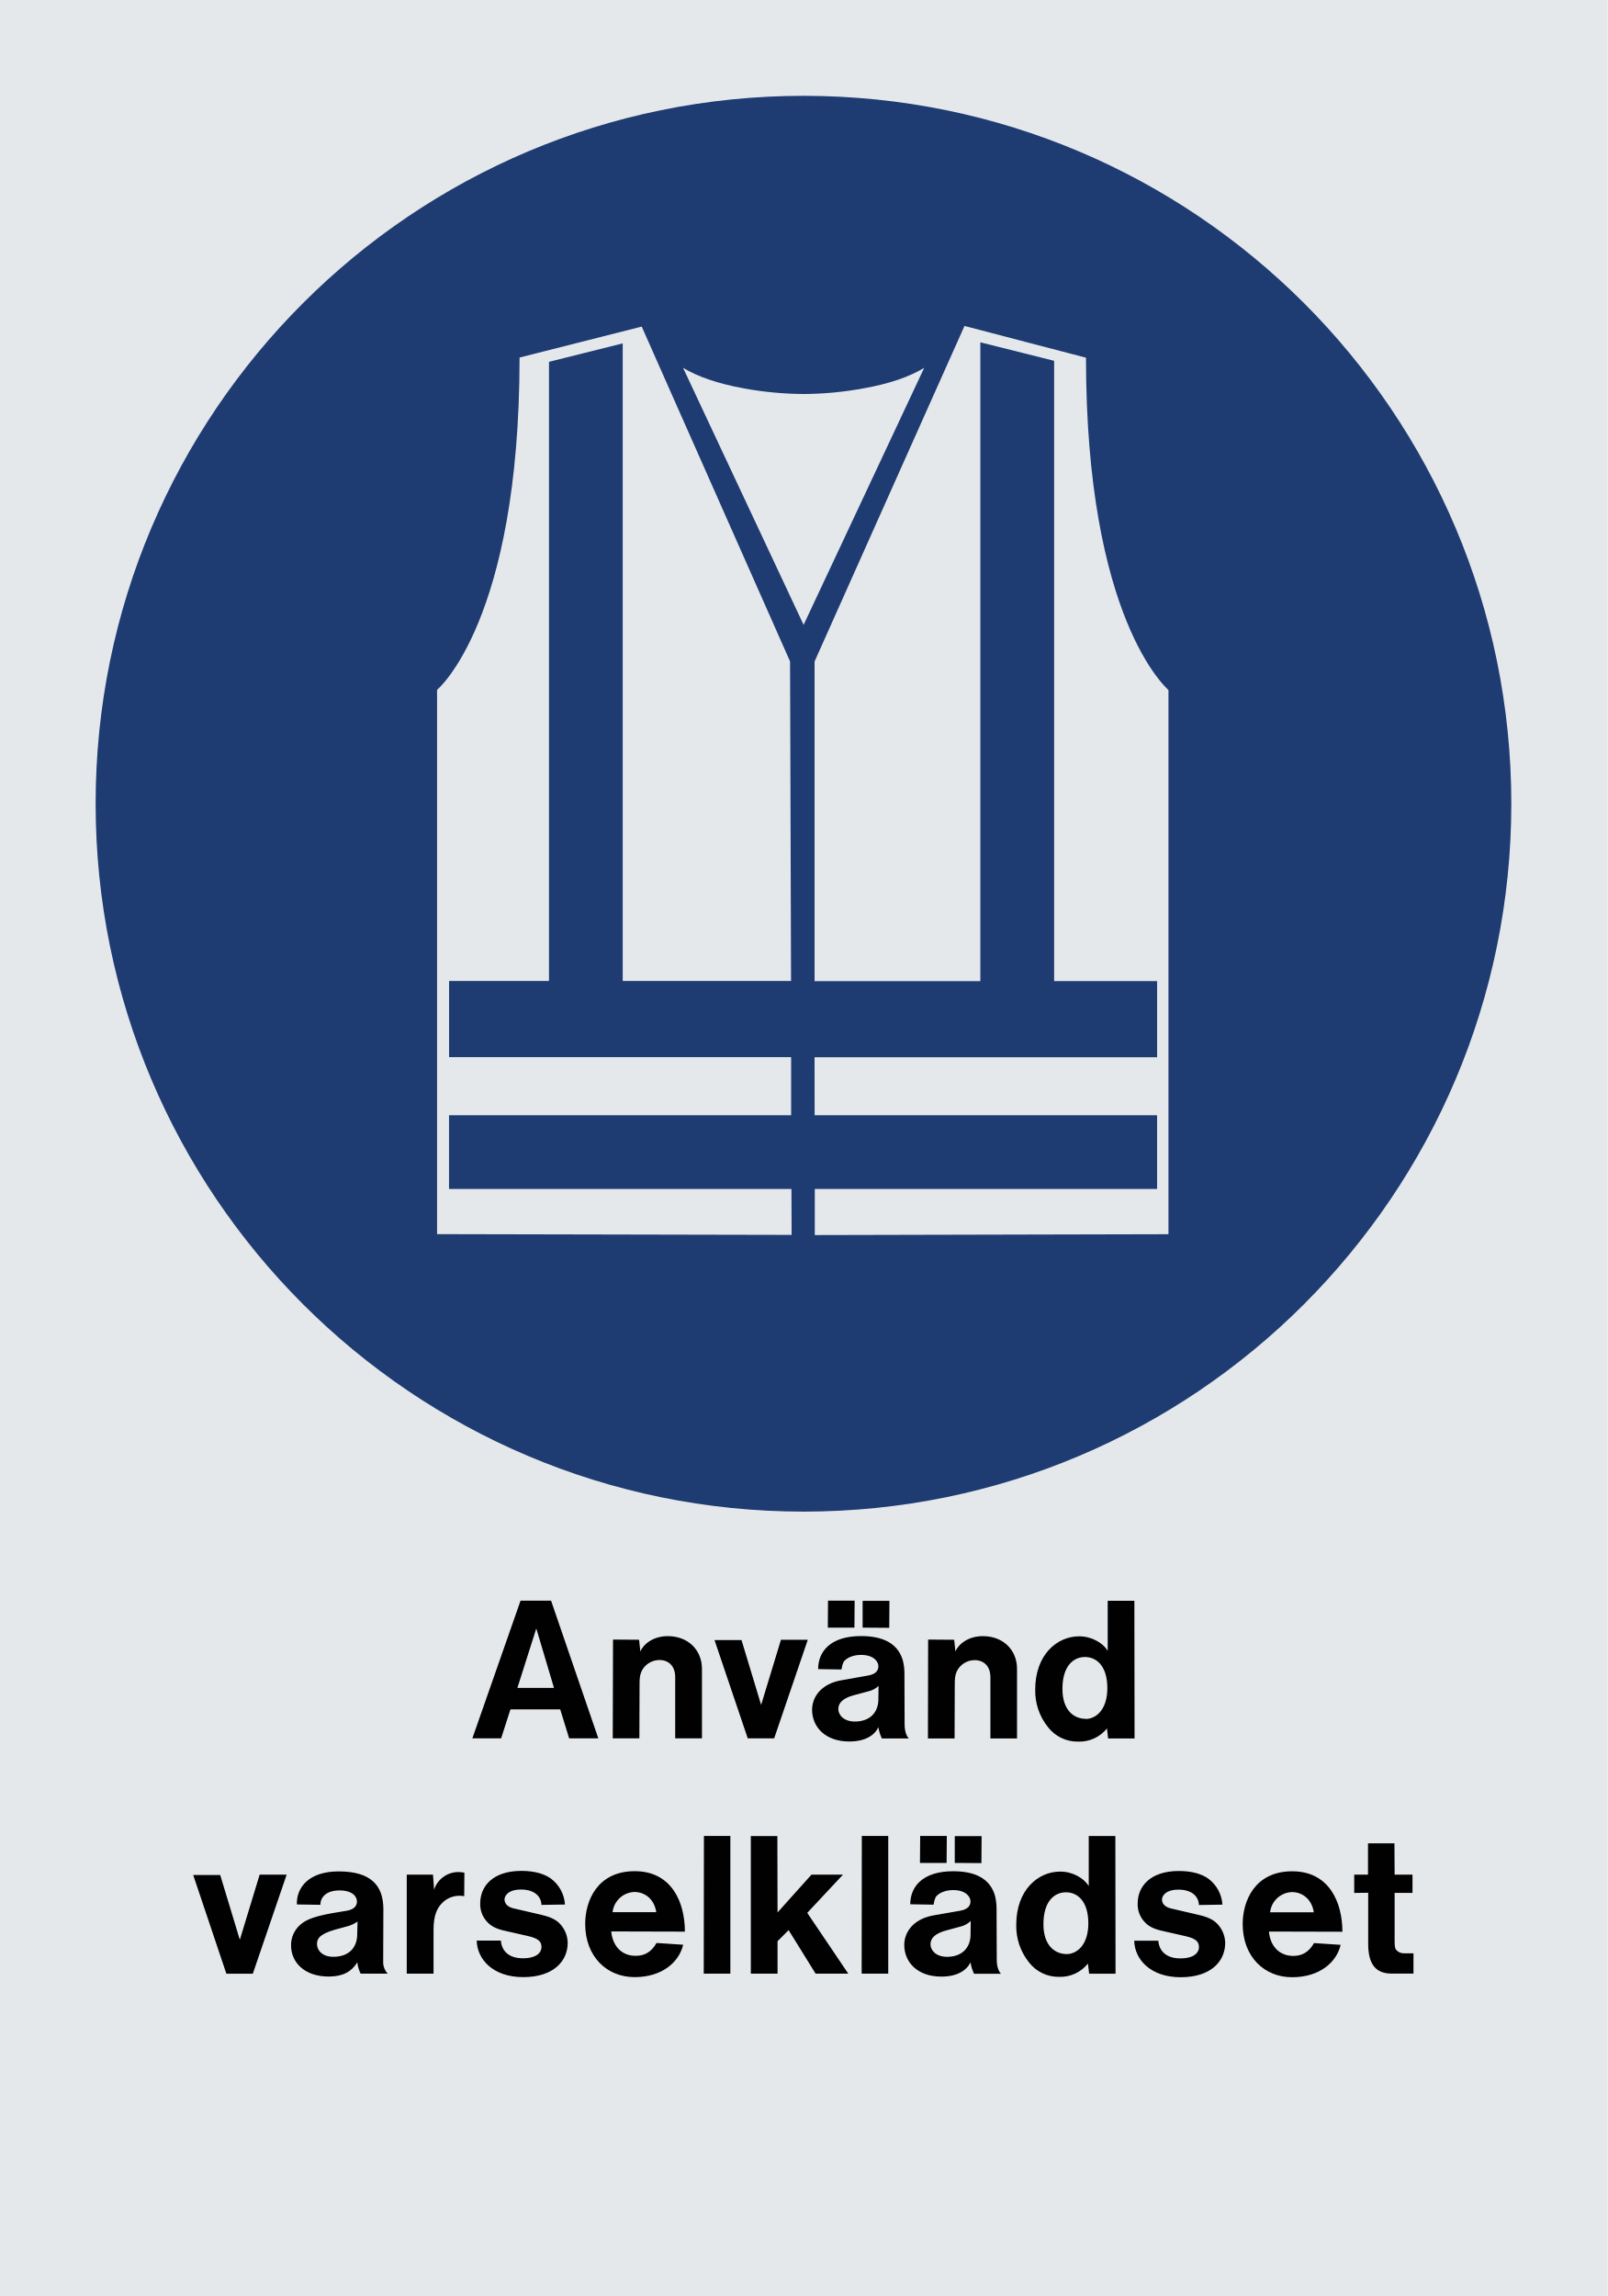
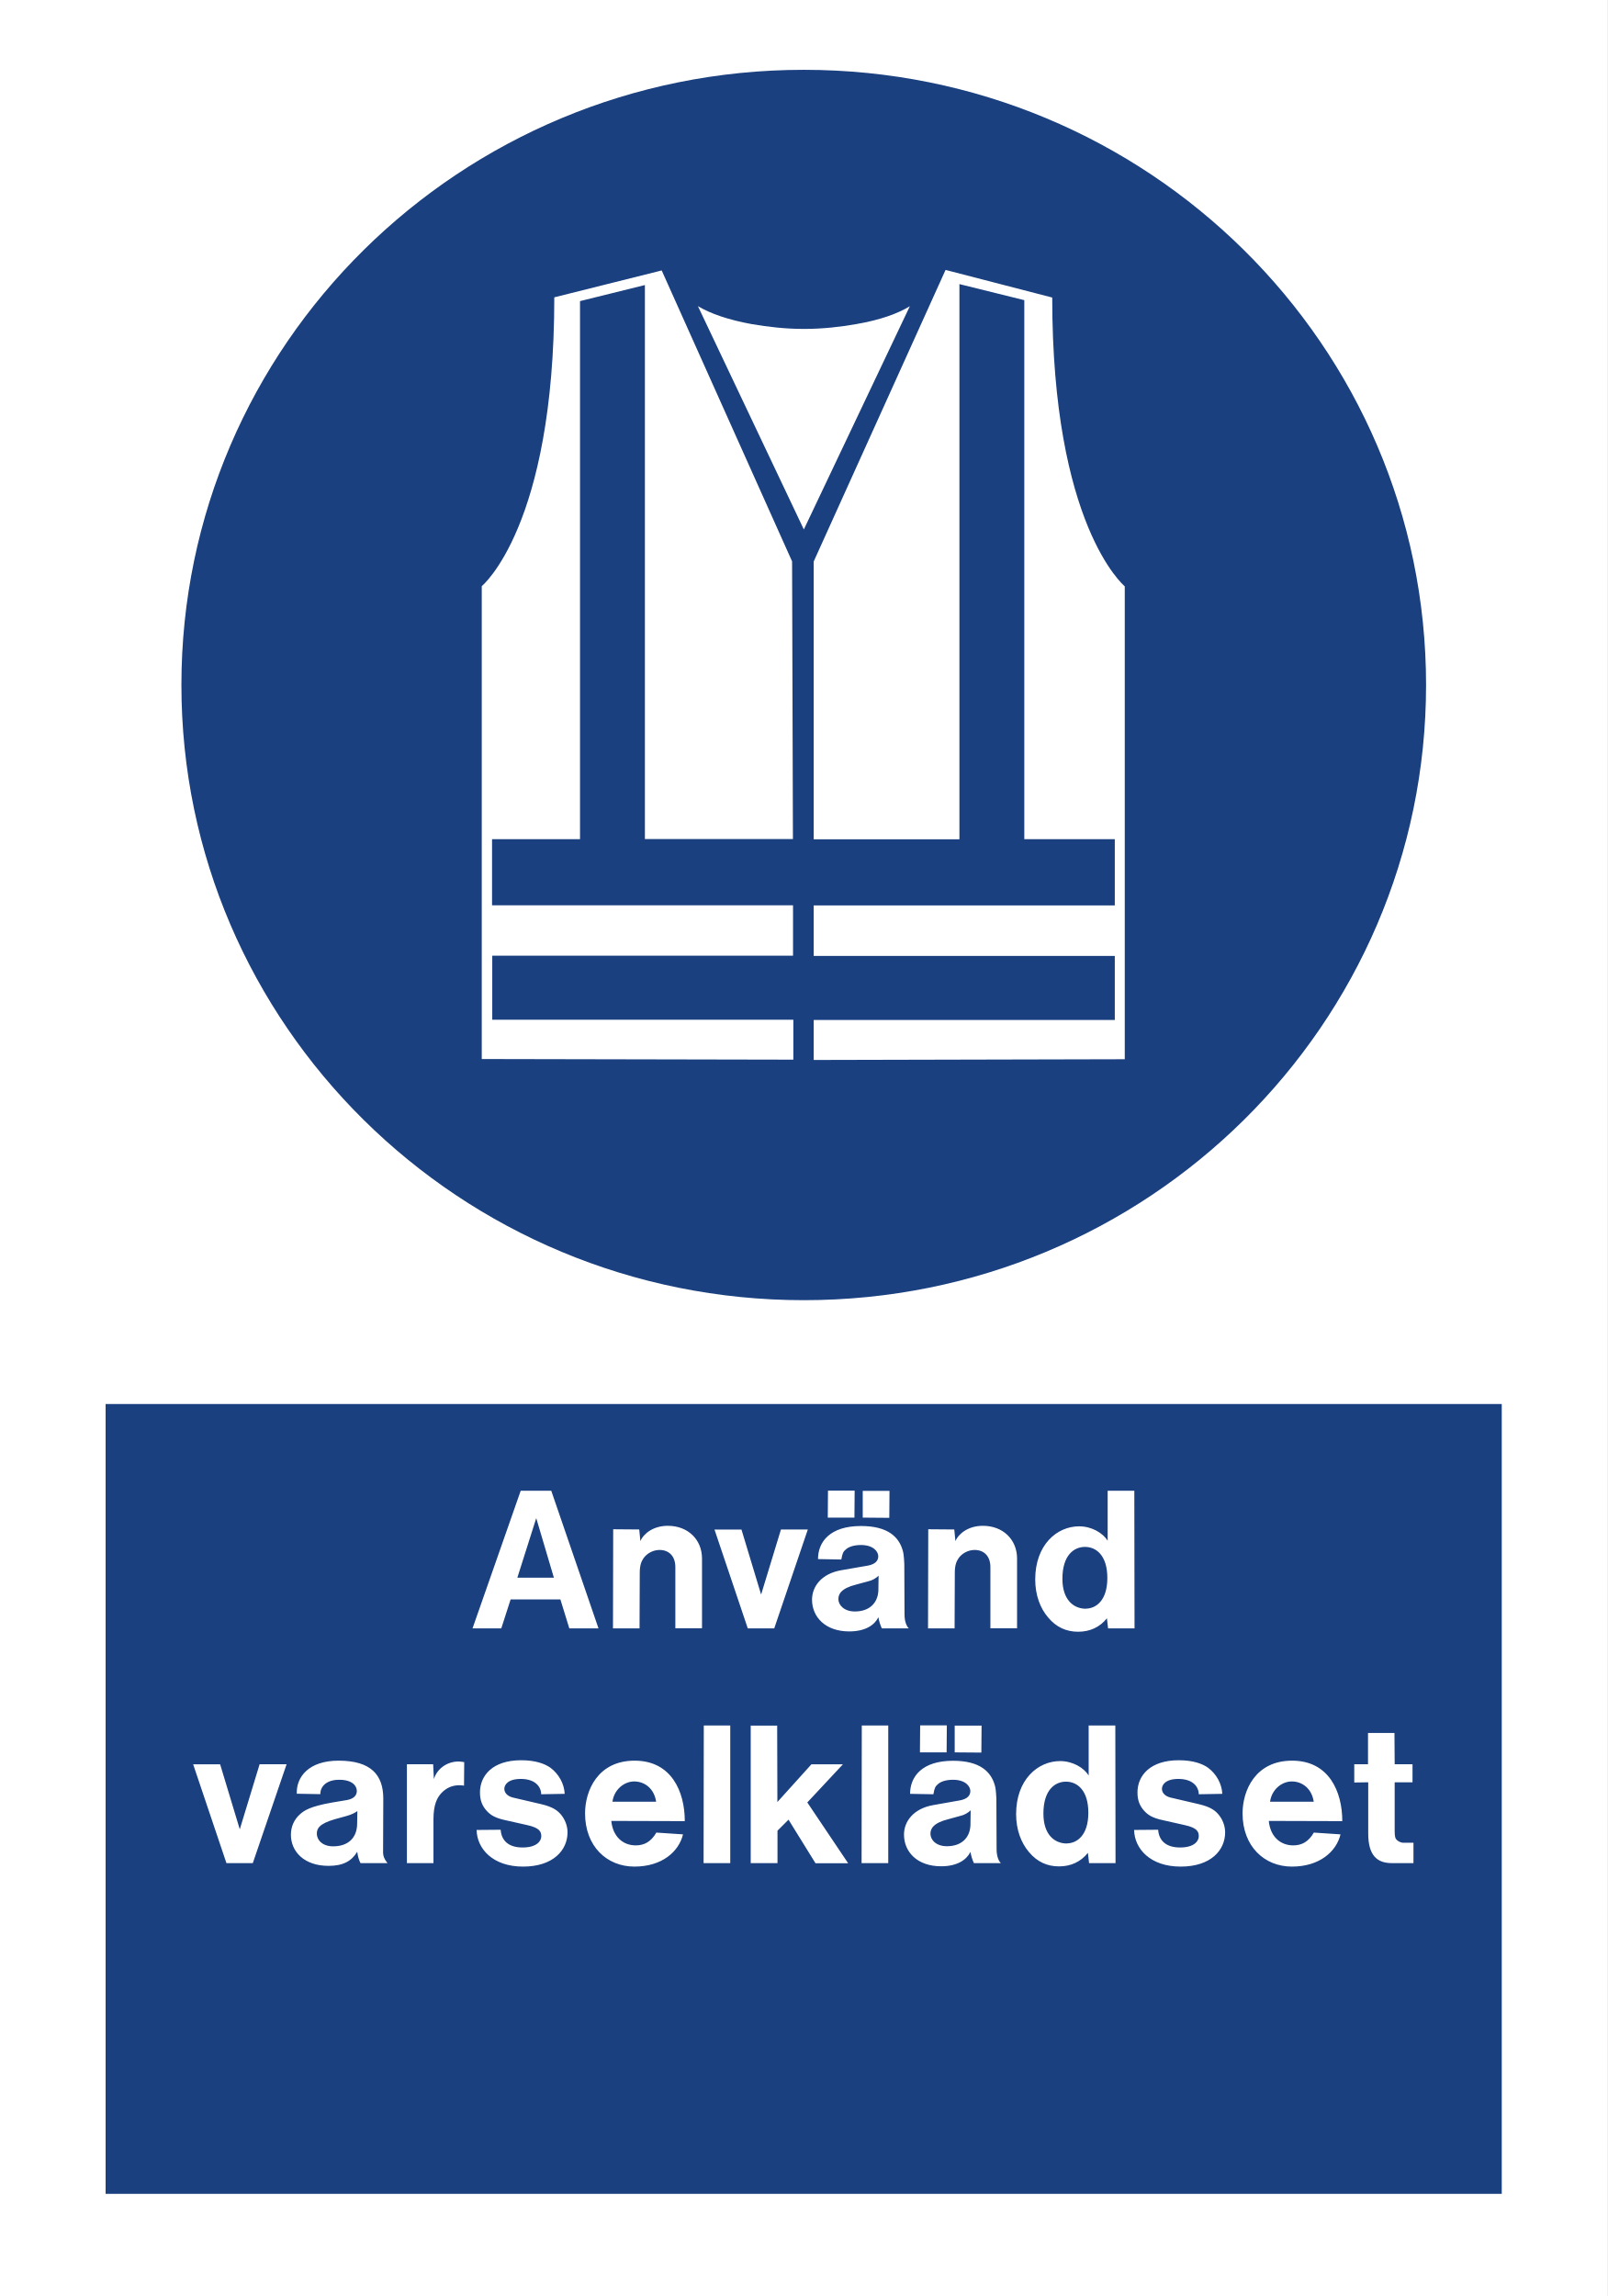
- <svg xmlns="http://www.w3.org/2000/svg" viewBox="0 0 595.28 850.36">
+ <svg xmlns="http://www.w3.org/2000/svg" id="Lager_1" data-name="Lager 1" viewBox="0 0 153.09 218.69">
  <defs>
-     <style>.a{fill:#e5e8eb;}.a,.b,.c{fill-rule:evenodd;}.b{fill:#000100;}.c{fill:#1e3b72;}</style>
+     <style>
+       .cls-1 {
+         fill: #1a4080;
+       }
+ 
+       .cls-1, .cls-2 {
+         fill-rule: evenodd;
+       }
+ 
+       .cls-2 {
+         fill: #fff;
+       }
+     </style>
  </defs>
-   <polyline class="a" points="0 850.36 595.28 850.36 595.28 0 0 0 0 850.36" />
-   <path class="b" d="M192.64,625.82l7-22,6.55,22H192.64Zm218.37,15,0.43,3.74h9.79l-0.07-51h-9.87v18.5c-1.8-2.88-5.9-5.33-10.58-5.33-8.21,0-16.27,6.84-16.27,19.66a21.39,21.39,0,0,0,4.75,14,13.77,13.77,0,0,0,11.16,5.33A13.06,13.06,0,0,0,411,640.86Zm-7.78-3.53c-4.61,0-8.71-3.31-8.71-11.09,0-8.71,4.25-11.81,8.35-11.81s8.28,3.1,8.28,11.52C411.15,634,406.9,637.26,403.23,637.34Zm-58.53,7.27h9.87l0.07-20.52c0-2.88.58-4.25,1.37-5.4a7.4,7.4,0,0,1,6-3.09c3.38,0,5.83,2.23,5.83,6.33v22.68h9.86V618.76c0-6.84-5-12.1-12.67-12.1-5.25,0-8.93,2.81-10.15,5.69L354.42,608l-9.65-.07Zm-18.36-4.18a15,15,0,0,0,1.3,4.18h10c-0.58-.51-1.58-2.16-1.58-5.18L336,620.7a20.35,20.35,0,0,0-.58-5c-1.44-5-5.54-9.07-15.48-9.07-11.45,0-15.91,5.83-15.91,12.24l8.64,0.14c0.44-2.45.79-3,1.59-3.67s2.73-1.73,5.69-1.73c4.61,0,6.4,2.45,6.4,4.18s-1.15,3-3.81,3.46L312.66,623c-7.42,1.29-10.87,6.12-10.87,10.94,0,6.34,4.9,11.74,13.75,11.74C321.66,645.69,325,643.24,326.33,640.43Zm0.07-15.34-0.07,5.47c-0.21,4.61-3.31,7.78-8.71,7.78-4.1,0-6.12-2.45-6.12-4.61,0-1.73.86-4,6.7-5.4l4.32-1.15A8.13,8.13,0,0,0,326.41,625.1Zm-5.9-21.53,9.86,0.07,0.07-10h-9.93v9.94Zm-12.89,0h9.86l0.07-10h-9.86Zm-29.66,41h9.79L300.2,608h-9.94l-7.34,24.12-7.27-24h-10Zm-50,0h9.86l0.07-20.52c0-2.88.58-4.25,1.37-5.4a7.4,7.4,0,0,1,6-3.09c3.38,0,5.83,2.23,5.83,6.33v22.68H261V618.76c0-6.84-5-12.1-12.67-12.1-5.25,0-8.93,2.81-10.15,5.69L237.71,608l-9.65-.07Zm-52,0h10.65l3.46-10.73h18.43l3.31,10.73h10.8l-17.5-51h-11.3Z" transform="translate(-1 -0.69)" />
-   <path class="b" d="M84.85,731.69h9.79L107.17,695h-10l-7.34,24.12-7.27-24h-10Zm439.69,0v-7.56h-3.67a3.66,3.66,0,0,1-2.81-1.37c-0.21-.29-0.5-0.86-0.5-2.88V701.74h6.62V695h-6.62l-0.07-11.59h-9.79V695h-5.11v6.77l5.18-.07v18.94c0,8.28,3.39,11,8.78,11h8ZM471,716.07l27.22,0.07c0-10.87-4.9-22.39-18.58-22.39-14,0-18.36,11.16-18.36,19.51,0,12.17,8.06,19.73,18.29,19.73s16.49-5.55,18-12l-9.86-.65c-1.94,3.38-4.46,4.75-7.63,4.75C475.36,725.14,471.55,722,471,716.07Zm0.43-7.13a8.44,8.44,0,0,1,8.07-7.49c4,0,7.42,2.74,8.13,7.49H471.4Zm-50.33,10.51c0.15,6.91,6,13.54,17.21,13.54,11.45,0,16.49-6.12,16.49-12.67a10.41,10.41,0,0,0-2.31-6.41c-1.37-1.73-3.17-3-7.49-4l-10.51-2.45c-2.23-.58-3.1-1.94-3.1-3.24s1.3-3.67,6.12-3.67c5.18,0,7.49,2.74,7.56,5.69l8.71-.14a13,13,0,0,0-5.26-9.65c-2.16-1.51-5.55-2.81-10.87-2.81-10.58,0-15.26,5.69-15.26,12a9.45,9.45,0,0,0,2.59,6.91c1.3,1.37,2.88,2.52,7,3.38l7.92,1.8c4.61,1,5.18,2.45,5.18,4.18s-1.51,4.1-6.91,4.1c-5.18,0-7.85-2.73-8.14-6.55Zm-17.13,8.5,0.43,3.74h9.79l-0.07-51h-9.86v18.5c-1.8-2.88-5.9-5.33-10.58-5.33-8.21,0-16.27,6.84-16.27,19.66a21.41,21.41,0,0,0,4.75,14,13.79,13.79,0,0,0,11.16,5.33A13.07,13.07,0,0,0,403.94,727.95Zm-7.78-3.53c-4.61,0-8.71-3.31-8.71-11.09,0-8.71,4.25-11.8,8.35-11.8s8.28,3.09,8.28,11.52C404.09,721.11,399.84,724.35,396.17,724.42Zm-35.71,3.1a15,15,0,0,0,1.29,4.18h10c-0.58-.51-1.58-2.16-1.58-5.18l-0.07-18.72a20.42,20.42,0,0,0-.58-5c-1.44-5-5.55-9.07-15.48-9.07-11.45,0-15.91,5.83-15.91,12.24l8.64,0.14c0.43-2.45.79-3,1.59-3.67s2.73-1.73,5.68-1.73c4.61,0,6.41,2.45,6.41,4.18s-1.15,3-3.81,3.46l-9.86,1.73c-7.42,1.29-10.87,6.12-10.87,10.94,0,6.34,4.83,11.74,13.75,11.74C355.7,732.77,359.09,730.32,360.46,727.51Zm0.07-15.34-0.07,5.47c-0.21,4.61-3.31,7.78-8.71,7.78-4.11,0-6.12-2.45-6.12-4.61,0-1.73.86-4,6.7-5.4l4.25-1.15A8.37,8.37,0,0,0,360.53,712.18Zm-5.91-21.53,9.87,0.07,0.07-10h-9.94v9.94Zm-12.89,0h9.87l0.07-10h-9.86Zm-21.6,41H330v-51h-9.79Zm-41,0H289v-12l4.1-4.11,10,16.13h12.1L300,709.15,313.23,695H301.56L289,709l-0.07-28.29H279.1v51Zm-17.49,0h9.86v-51h-9.79Zm-34.2-15.62,27.22,0.07c0-10.87-4.9-22.39-18.57-22.39-14,0-18.36,11.16-18.36,19.51,0,12.17,8.07,19.73,18.29,19.73s16.49-5.55,18-12l-9.86-.65c-1.94,3.38-4.46,4.75-7.63,4.75C231.8,725.14,228,722,227.4,716.07Zm0.43-7.13a8.44,8.44,0,0,1,8.06-7.49c4,0,7.42,2.74,8.13,7.49h-16.2Zm-50.32,10.51c0.14,6.91,6,13.54,17.21,13.54,11.45,0,16.49-6.12,16.49-12.67a10.43,10.43,0,0,0-2.3-6.41c-1.37-1.73-3.17-3-7.49-4l-10.51-2.45c-2.23-.58-3.1-1.94-3.1-3.24s1.3-3.67,6.12-3.67c5.18,0,7.49,2.74,7.56,5.69l8.71-.14a13,13,0,0,0-5.26-9.65c-2.16-1.51-5.55-2.81-10.87-2.81-10.58,0-15.26,5.69-15.26,12a9.44,9.44,0,0,0,2.59,6.91c1.29,1.37,2.88,2.52,7,3.38l7.92,1.8c4.61,1,5.18,2.45,5.18,4.18s-1.51,4.1-6.91,4.1c-5.18,0-7.85-2.73-8.13-6.55Zm-25.85,12.24h9.86V715.42c0-5.47,1.37-8,3-9.72a8.84,8.84,0,0,1,6.7-2.88,11.5,11.5,0,0,1,1.66.14l0.07-8.71a14.21,14.21,0,0,0-2.09-.22,9.45,9.45,0,0,0-9.14,6.55L161.38,695h-9.72v36.65Zm-18.36-4.18a11.57,11.57,0,0,0,1.22,4.18h10a6.2,6.2,0,0,1-1.65-3.82L143,707.79c0-8.78-4.61-14-16.56-14-11.09,0-15.69,6-15.48,12.24l8.71,0.14c0-2.74,2.09-5.33,7.06-5.33s6.48,2.38,6.48,4.11c0,1.51-.94,2.88-3.6,3.38l-5.62.94c-8.13,1.44-10.3,3-11.81,4.32a9.94,9.94,0,0,0-3.38,7.63c0,6.05,4.75,11.52,14,11.52C128.12,732.7,131.22,730.9,133.31,727.51Zm0.07-15.12L133.31,717c0,5.18-3.24,8.42-8.85,8.42-4.11,0-6.05-2.45-6.05-4.68,0-1.73.58-3.67,6.77-5.4l4.25-1.15A12,12,0,0,0,133.38,712.4Z" transform="translate(-1 -0.69)" />
-   <path class="c" d="M343.32,136.92l-44.67,95.19L254,136.92c5.29,3.23,12.93,5.88,22.63,7.64a127.75,127.75,0,0,0,22,2.06,125.27,125.27,0,0,0,22-2.06C330.67,142.8,338,140.15,343.32,136.92ZM302.7,392.27H429.59V364.05l-38.15,0V134.32l-27.33-6.85V364.07h-61.4V245.69l55.53-124.28,45,11.76c0,96.95,30,122.5,30.55,123.09V457.8l-131,.31V441.05H429.58V413.74H302.73Zm-8.67,0,0,21.46H167.31l0,27.32H294.15l0.06,17-131.33-.28V256.2s30.56-25.26,30.56-123.09l45.25-11.46,54.94,124L294,364l-62.35,0V127.87l-27.31,6.83V364h-37l0,28.21H294ZM36.42,298.33c0,144.79,117.43,262.21,262.21,262.21S560.78,443.11,560.78,298.33,443.42,36.18,298.63,36.18,36.42,153.54,36.42,298.33Z" transform="translate(-1 -0.69)" />
+   <polyline class="cls-2" points="0 218.69 153.09 218.69 153.09 0 0 0 0 218.69" />
+   <path class="cls-1" d="M86.67,29.16l-10.1,21.27-10.09-21.27c1.2.72,2.92,1.31,5.12,1.71,1.53.26,3.18.46,4.98.46s3.52-.2,4.98-.46c2.26-.39,3.92-.98,5.12-1.71ZM77.5,86.24h28.69v-6.31s-8.62,0-8.62,0V28.59s-6.18-1.53-6.18-1.53v52.88h-13.88v-26.46l12.56-27.77,10.16,2.63c0,21.67,6.78,27.38,6.91,27.51v45.04l-29.63.07v-3.81h28.68v-6.1h-28.68s0-4.8,0-4.8ZM75.54,86.23v4.8s-28.65,0-28.65,0v6.1s28.68,0,28.68,0v3.8s-29.68-.06-29.68-.06v-45.04s6.91-5.65,6.91-27.51l10.23-2.56,12.42,27.71.08,26.45h-14.1s0-52.77,0-52.77l-6.18,1.53v51.25h-8.38v6.3h28.66ZM17.28,65.24c0,32.36,26.55,58.6,59.29,58.6s59.27-26.24,59.27-58.6S109.31,6.65,76.57,6.65s-59.29,26.23-59.29,58.59Z" />
+   <polyline class="cls-1" points="10.06 133.73 143.05 133.73 143.05 208.96 10.06 208.96 10.06 133.73" />
+   <path class="cls-2" d="M49.28,150.27l1.8-5.67,1.68,5.67h-3.48ZM105.44,154.14l.11.96h2.52l-.02-13.11h-2.54v4.76c-.46-.74-1.52-1.37-2.72-1.37-2.11,0-4.18,1.76-4.18,5.06,0,1.5.48,2.74,1.22,3.61.78.94,1.74,1.37,2.87,1.37s2.07-.44,2.74-1.28ZM103.44,153.23c-1.18,0-2.24-.85-2.24-2.85,0-2.24,1.09-3.04,2.15-3.04s2.13.8,2.13,2.96-1.09,2.91-2.04,2.92ZM88.39,155.1h2.54l.02-5.28c0-.74.15-1.09.35-1.39.33-.48.93-.8,1.54-.8.87,0,1.5.57,1.5,1.63v5.83h2.54v-6.65c0-1.76-1.3-3.11-3.26-3.11-1.35,0-2.3.72-2.61,1.46l-.11-1.11-2.48-.02-.02,9.42ZM83.67,154.03c.06.37.19.78.33,1.07h2.57c-.15-.13-.41-.55-.41-1.33l-.02-4.81c-.04-.83-.09-1.07-.15-1.28-.37-1.3-1.43-2.33-3.98-2.33-2.94,0-4.09,1.5-4.09,3.15l2.22.04c.11-.63.2-.76.41-.94.22-.22.7-.44,1.46-.44,1.19,0,1.65.63,1.65,1.07s-.3.76-.98.89l-2.54.44c-1.91.33-2.79,1.57-2.79,2.81,0,1.63,1.26,3.02,3.54,3.02,1.57,0,2.43-.63,2.78-1.35ZM83.69,150.08l-.02,1.41c-.05,1.19-.85,2-2.24,2-1.05,0-1.57-.63-1.57-1.18,0-.44.22-1.02,1.72-1.39l1.11-.3c.41-.09.76-.3,1-.54ZM82.17,144.55l2.54.02.02-2.57h-2.55v2.56ZM78.85,144.55h2.54l.02-2.57h-2.54l-.02,2.57ZM71.23,155.1h2.52l3.2-9.42h-2.56l-1.89,6.2-1.87-6.19h-2.57l3.17,9.41ZM58.38,155.1h2.54l.02-5.28c0-.74.15-1.09.35-1.39.33-.48.93-.8,1.54-.8.87,0,1.5.57,1.5,1.63v5.83h2.54v-6.65c0-1.76-1.3-3.11-3.26-3.11-1.35,0-2.3.72-2.61,1.46l-.11-1.11-2.48-.02-.02,9.42ZM45.01,155.1h2.74l.89-2.76h4.74l.85,2.76h2.78l-4.5-13.11h-2.91l-4.59,13.11Z" />
+   <path class="cls-2" d="M21.56,177.46h2.52l3.22-9.42h-2.57l-1.89,6.2-1.87-6.19h-2.57l3.17,9.41ZM134.64,177.46v-1.94h-.94c-.3,0-.59-.17-.72-.35-.05-.07-.13-.22-.13-.74v-4.67h1.7v-1.72h-1.7l-.02-2.98h-2.52v2.98h-1.31v1.74l1.33-.02v4.87c0,2.13.87,2.83,2.26,2.83h2.06ZM120.86,173.44l7,.02c0-2.8-1.26-5.76-4.78-5.76s-4.72,2.87-4.72,5.02c0,3.13,2.07,5.07,4.7,5.07s4.24-1.43,4.63-3.07l-2.54-.17c-.5.87-1.15,1.22-1.96,1.22-1.2,0-2.19-.81-2.33-2.33ZM120.98,171.61c.15-1.15,1.11-1.93,2.07-1.93,1.02,0,1.91.7,2.09,1.93h-4.17ZM108.03,174.31c.04,1.78,1.54,3.48,4.43,3.48s4.24-1.57,4.24-3.26c0-.59-.22-1.19-.59-1.65-.35-.44-.81-.78-1.93-1.04l-2.7-.63c-.57-.15-.8-.5-.8-.83,0-.37.33-.94,1.57-.94,1.33,0,1.93.7,1.94,1.46l2.24-.04c-.04-.95-.56-1.89-1.35-2.48-.55-.39-1.43-.72-2.8-.72-2.72,0-3.93,1.46-3.93,3.07,0,.76.22,1.3.67,1.78.33.35.74.65,1.8.87l2.04.46c1.19.26,1.33.63,1.33,1.07,0,.41-.39,1.06-1.78,1.06s-2.02-.7-2.09-1.69l-2.3.02ZM103.63,176.5l.11.96h2.52l-.02-13.11h-2.54v4.76c-.46-.74-1.52-1.37-2.72-1.37-2.11,0-4.19,1.76-4.19,5.05,0,1.5.48,2.74,1.22,3.61.78.94,1.74,1.37,2.87,1.37s2.07-.44,2.74-1.28ZM101.63,175.59c-1.19,0-2.24-.85-2.24-2.85,0-2.24,1.09-3.04,2.15-3.04s2.13.8,2.13,2.96-1.09,2.91-2.04,2.92ZM92.44,176.39c.06.37.19.78.33,1.07h2.57c-.15-.13-.41-.55-.41-1.33l-.02-4.81c-.04-.83-.09-1.07-.15-1.28-.37-1.3-1.43-2.33-3.98-2.33-2.94,0-4.09,1.5-4.09,3.15l2.22.04c.11-.63.2-.76.41-.94.22-.22.7-.44,1.46-.44,1.19,0,1.65.63,1.65,1.07s-.3.76-.98.89l-2.54.45c-1.91.33-2.8,1.57-2.8,2.81,0,1.63,1.24,3.02,3.54,3.02,1.55,0,2.42-.63,2.78-1.35ZM92.46,172.44l-.02,1.41c-.05,1.19-.85,2-2.24,2-1.06,0-1.57-.63-1.57-1.19,0-.44.22-1.02,1.72-1.39l1.09-.3c.43-.09.76-.3,1.02-.54ZM90.94,166.91l2.54.02.02-2.57h-2.56v2.56ZM87.63,166.91h2.54l.02-2.57h-2.54l-.02,2.57ZM82.07,177.46h2.54v-13.11h-2.52l-.02,13.11ZM71.52,177.46h2.54v-3.09l1.05-1.05,2.57,4.15h3.11l-3.89-5.79,3.39-3.63h-3l-3.24,3.59-.02-7.28h-2.52v13.11ZM67.02,177.46h2.54v-13.11h-2.52l-.02,13.11ZM58.23,173.44l7,.02c0-2.8-1.26-5.76-4.78-5.76s-4.72,2.87-4.72,5.02c0,3.13,2.07,5.07,4.7,5.07s4.24-1.43,4.63-3.07l-2.54-.17c-.5.87-1.15,1.22-1.96,1.22-1.2,0-2.18-.81-2.33-2.33ZM58.34,171.61c.15-1.15,1.11-1.93,2.07-1.93,1.02,0,1.91.7,2.09,1.93h-4.17ZM45.4,174.31c.04,1.78,1.54,3.48,4.42,3.48s4.24-1.57,4.24-3.26c0-.59-.22-1.19-.59-1.65-.35-.44-.82-.78-1.93-1.04l-2.7-.63c-.57-.15-.8-.5-.8-.83,0-.37.33-.94,1.57-.94,1.33,0,1.93.7,1.94,1.46l2.24-.04c-.04-.95-.56-1.89-1.35-2.48-.55-.39-1.43-.72-2.8-.72-2.72,0-3.92,1.46-3.92,3.07,0,.76.22,1.3.67,1.78.33.35.74.65,1.8.87l2.04.46c1.18.26,1.33.63,1.33,1.07,0,.41-.39,1.06-1.78,1.06s-2.02-.7-2.09-1.69l-2.3.02ZM38.75,177.46h2.54v-4.18c0-1.41.35-2.06.76-2.5.48-.5,1.04-.74,1.72-.74.15,0,.3.02.43.04l.02-2.24c-.13-.02-.33-.06-.54-.06-1.11,0-2.06.7-2.35,1.68l-.07-1.42h-2.5v9.42ZM34.03,176.39c.06.46.17.8.31,1.07h2.57c-.31-.39-.41-.67-.42-.98l.02-5.17c0-2.26-1.18-3.61-4.26-3.61-2.85,0-4.04,1.56-3.98,3.15l2.24.04c0-.7.54-1.37,1.81-1.37s1.67.61,1.67,1.06c0,.39-.24.74-.93.87l-1.44.24c-2.09.37-2.65.76-3.04,1.11-.57.5-.87,1.2-.87,1.96,0,1.56,1.22,2.96,3.59,2.96,1.39,0,2.19-.46,2.72-1.33ZM34.04,172.5l-.02,1.19c0,1.33-.83,2.17-2.28,2.17-1.06,0-1.56-.63-1.56-1.2,0-.44.15-.94,1.74-1.39l1.09-.3c.48-.13.81-.31,1.02-.46Z" />
</svg>
